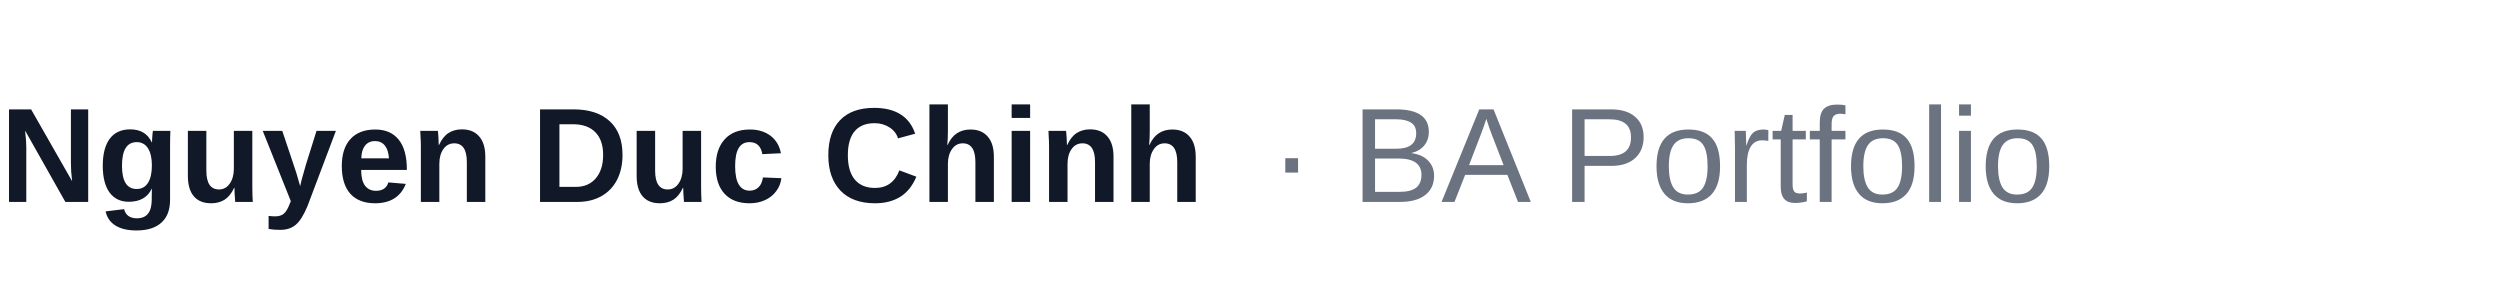
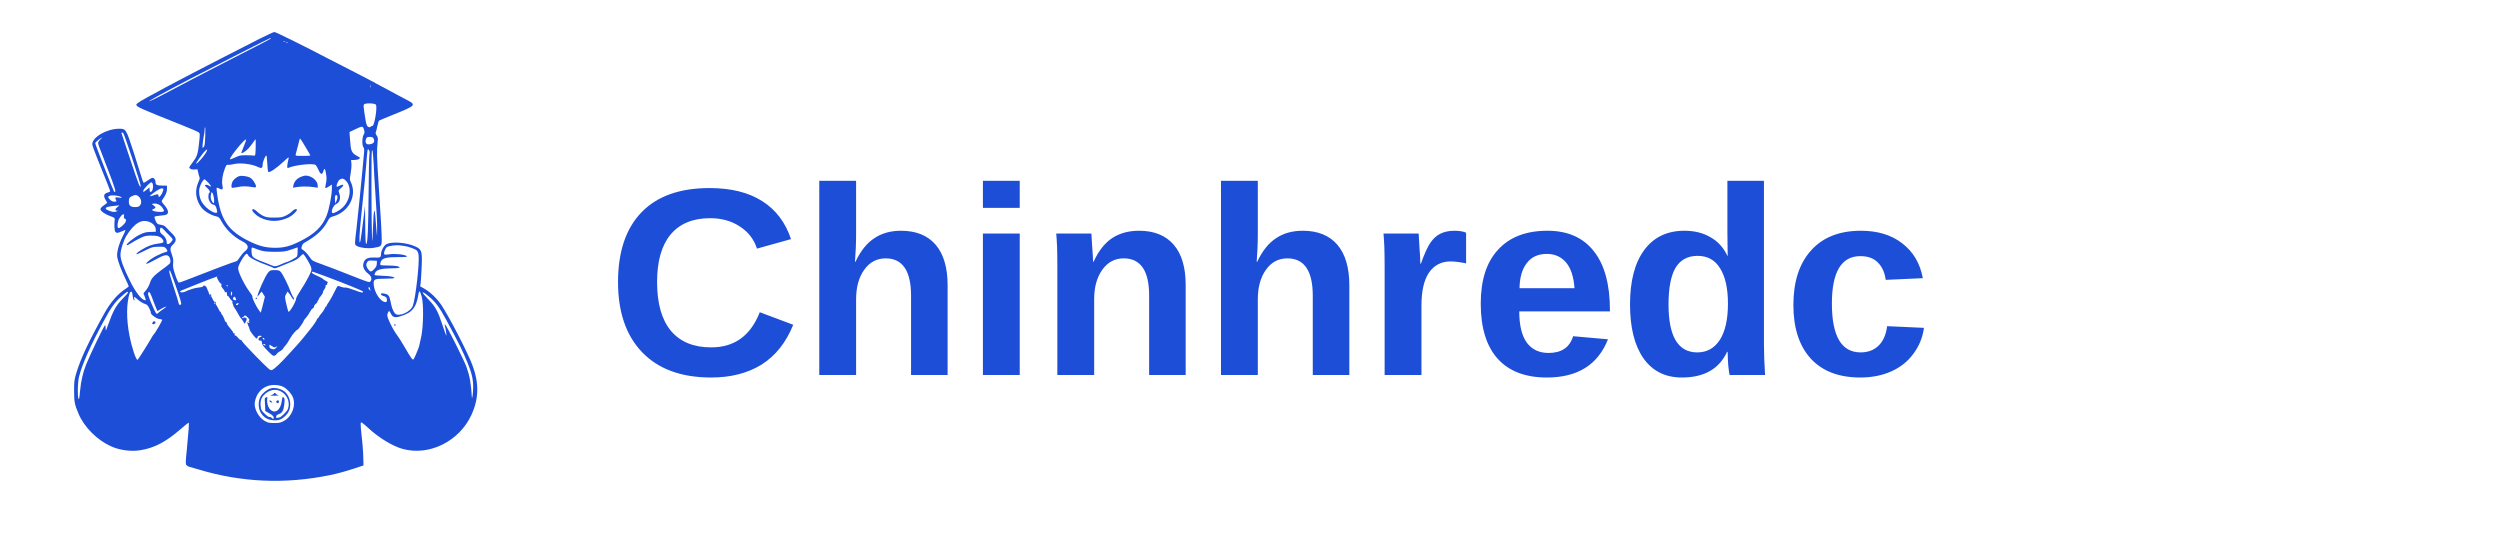
- <svg xmlns="http://www.w3.org/2000/svg" viewBox="0 0 260 30" width="260" height="30">
-   <text x="0" y="21" font-family="Arial, sans-serif" font-size="14" font-weight="700" fill="#111827">Nguyen Duc Chinh</text>
-   <text x="132" y="21" font-family="Arial, sans-serif" font-size="14" fill="#6B7280"> · BA Portfolio</text>
+ <svg xmlns="http://www.w3.org/2000/svg" width="140" height="30" viewBox="0 0 140 30">
+   <g transform="scale(0.04167)">
+     <g transform="translate(0,720) scale(0.1,-0.1)" fill="#1D4ED8" stroke="none">
+       <path d="M3475 6672 c-104 -54 -343 -176 -530 -271 -187 -96 -344 -177 -350 -181 -5 -4 -91 -49 -190 -100 -99 -51 -184 -96 -190 -100 -5 -4 -50 -29 -100 -55 -224 -119 -286 -157 -283 -173 6 -30 38 -44 637 -283 101 -40 192 -80 202 -89 17 -14 17 -22 4 -145 -16 -150 -26 -178 -91 -264 -46 -61 -47 -64 -28 -78 11 -8 36 -13 58 -11 l39 3 12 -50 c6 -28 14 -56 18 -62 4 -6 -5 -37 -20 -69 -48 -106 -32 -233 43 -331 36 -48 119 -100 184 -116 52 -13 57 -17 85 -69 60 -111 166 -213 283 -272 81 -41 93 -87 36 -131 -20 -15 -51 -52 -70 -81 -19 -30 -39 -54 -45 -54 -15 0 -408 -148 -603 -226 -88 -36 -166 -63 -174 -62 -8 2 -28 46 -47 105 -28 83 -33 112 -28 156 4 41 0 68 -16 111 -29 79 -27 101 14 140 52 50 49 87 -12 147 -27 25 -60 60 -74 77 -14 17 -38 33 -52 36 -15 3 -38 8 -53 11 -18 4 -30 18 -43 48 -10 23 -16 47 -14 53 2 7 37 14 79 16 88 6 110 20 99 66 -3 17 -25 52 -47 77 -34 39 -40 50 -30 64 48 68 66 108 66 150 l1 46 -69 1 c-70 2 -86 10 -86 47 0 30 -19 57 -40 57 -10 0 -39 -16 -65 -35 -25 -20 -50 -33 -55 -30 -5 3 -16 31 -25 63 -9 31 -57 183 -106 337 -104 322 -106 325 -197 325 -167 0 -362 -113 -362 -209 0 -13 31 -100 69 -194 140 -346 171 -426 171 -436 0 -6 -12 -14 -27 -17 -58 -14 -68 -45 -33 -102 11 -18 20 -34 20 -37 0 -2 -20 -18 -45 -35 -27 -18 -45 -39 -45 -50 0 -27 60 -69 133 -95 50 -17 61 -25 59 -41 -9 -55 -5 -153 7 -168 18 -21 33 -20 88 5 25 11 47 19 49 16 2 -2 -15 -42 -39 -88 -51 -101 -82 -218 -71 -275 10 -59 51 -168 105 -281 27 -56 49 -106 49 -110 0 -4 -19 -20 -43 -35 -103 -66 -202 -180 -284 -328 -215 -386 -321 -614 -380 -812 -24 -82 -28 -109 -27 -233 0 -148 6 -178 59 -304 75 -180 251 -356 437 -439 119 -54 277 -74 404 -51 187 33 336 112 535 285 53 46 100 84 104 84 8 0 1 -107 -25 -370 -17 -165 -17 -186 -4 -201 8 -9 25 -19 37 -22 12 -3 67 -18 122 -35 577 -175 1168 -201 1770 -77 105 22 208 50 335 92 l115 38 -2 90 c-1 85 -15 255 -33 410 -4 39 -4 74 1 79 4 5 46 -27 96 -74 140 -131 332 -248 468 -284 356 -96 756 103 920 457 101 219 105 428 13 672 -65 171 -305 637 -414 802 -61 91 -150 177 -232 224 l-55 31 7 51 c3 29 9 126 13 217 8 209 1 229 -91 270 -112 51 -307 66 -381 30 -35 -18 -75 -90 -75 -137 0 -42 -12 -48 -88 -44 -76 4 -118 -12 -137 -50 -31 -58 -12 -116 55 -169 43 -34 52 -70 27 -103 -11 -16 -33 -9 -272 86 -143 57 -316 123 -384 147 -118 42 -126 46 -155 89 -35 51 -72 91 -101 107 -16 9 -17 16 -9 44 5 18 18 38 29 44 161 90 255 176 313 284 29 55 38 63 75 73 213 57 329 278 242 461 -16 33 -17 42 -3 114 8 44 13 103 11 132 l-5 52 44 0 c24 0 53 6 63 14 19 14 18 15 -14 33 -88 48 -96 66 -107 229 l-7 100 67 32 c107 51 112 51 127 2 11 -36 10 -45 -4 -70 -22 -36 -23 -146 -3 -169 12 -13 13 -33 6 -101 -5 -47 -14 -143 -20 -215 -15 -169 -67 -676 -80 -785 -25 -204 -25 -206 1 -223 40 -27 161 -41 236 -27 100 17 103 21 103 115 0 72 -10 256 -40 710 -27 419 -28 466 -15 594 6 54 4 67 -13 90 -12 17 -17 33 -12 42 4 8 13 45 21 82 7 37 18 71 23 76 6 4 88 38 181 76 315 126 324 135 195 201 -30 15 -89 46 -130 69 -41 23 -129 70 -195 105 -66 34 -125 66 -131 71 -6 4 -107 57 -225 117 -118 60 -275 141 -349 179 -361 189 -734 373 -753 373 -12 -1 -107 -45 -212 -98z m161 9 c-3 -5 -88 -51 -188 -101 -101 -51 -244 -124 -318 -163 -74 -38 -220 -113 -325 -167 -104 -54 -206 -106 -225 -117 -36 -20 -186 -99 -422 -222 -76 -39 -143 -71 -150 -71 -18 0 119 76 552 303 268 140 1068 547 1077 547 2 0 2 -4 -1 -9z m197 -38 c-7 -2 -19 -2 -25 0 -7 3 -2 5 12 5 14 0 19 -2 13 -5z m34 -19 c-3 -3 -12 -4 -19 -1 -8 3 -5 6 6 6 11 1 17 -2 13 -5z m1110 -596 c-3 -7 -5 -2 -5 12 0 14 2 19 5 13 2 -7 2 -19 0 -25z m74 -234 c24 -29 -20 -296 -48 -287 -6 2 -14 -1 -18 -6 -11 -19 -41 -12 -53 12 -12 26 -17 50 -36 177 -10 67 -12 98 -4 107 16 20 142 17 159 -3z m-2293 -430 c-4 -101 -8 -128 -22 -142 -17 -16 -17 -13 -11 53 4 39 11 88 16 110 5 22 9 55 9 73 0 17 3 32 6 32 4 0 5 -57 2 -126z m-1102 48 c14 -9 234 -675 234 -707 0 -54 -32 26 -133 333 -63 191 -118 355 -122 365 -7 18 2 22 21 9z m3364 -73 c25 -46 -4 -79 -71 -79 -32 0 -45 34 -29 74 8 22 16 26 49 26 31 0 43 -5 51 -21z m-3660 -2 c-9 -7 -23 -22 -32 -35 -15 -22 -14 -29 24 -125 22 -56 53 -136 68 -177 16 -41 53 -140 84 -220 33 -88 51 -149 45 -154 -5 -5 -11 -7 -15 -4 -10 11 -254 636 -254 653 0 8 19 28 42 45 39 29 70 43 38 17z m2754 -126 c31 -51 56 -97 56 -100 0 -4 -45 -7 -101 -6 -95 0 -100 1 -95 20 4 19 45 173 53 204 5 18 10 10 87 -118z m-839 19 c-19 -46 -33 -85 -31 -88 8 -7 62 27 92 60 17 18 46 54 64 81 18 26 35 47 36 47 1 0 1 -51 0 -112 -3 -104 -5 -113 -22 -109 -11 2 -57 4 -104 5 -76 1 -92 -3 -152 -31 -38 -18 -68 -28 -68 -23 0 35 207 288 217 264 2 -6 -12 -48 -32 -94z m1689 -115 c-4 -27 -9 -243 -10 -480 -4 -502 -13 -706 -31 -713 -10 -3 -13 56 -15 270 -1 150 -3 255 -5 233 -1 -22 -7 -71 -12 -110 -6 -38 -18 -135 -27 -215 -9 -80 -21 -149 -26 -155 -14 -15 -9 100 12 311 24 234 38 365 50 489 5 50 14 151 20 225 5 74 13 157 16 184 6 46 7 49 21 30 11 -14 13 -32 7 -69z m-2196 33 c-26 -47 -123 -156 -132 -148 -3 3 15 35 40 70 77 111 139 163 92 78z m2254 -150 c4 -95 12 -240 18 -323 25 -377 29 -456 28 -550 l-1 -100 -7 70 c-4 39 -11 122 -15 185 -12 160 -24 104 -33 -155 -6 -190 -7 -195 -13 -100 -3 55 -7 340 -7 634 -1 403 1 532 10 523 7 -7 14 -78 20 -184z m-1430 7 c2 -57 8 -109 14 -115 15 -15 111 50 199 133 38 36 71 64 73 62 3 -2 -1 -24 -7 -49 -6 -25 -11 -57 -11 -71 0 -22 3 -26 18 -20 95 40 332 64 365 37 8 -7 25 -37 38 -67 27 -62 49 -68 64 -17 16 55 26 41 41 -62 4 -30 2 -69 -6 -102 -7 -30 -10 -57 -7 -61 4 -3 25 6 47 21 l40 26 0 -54 c0 -88 -37 -280 -71 -365 -58 -148 -164 -249 -364 -347 -130 -64 -209 -84 -328 -84 -123 0 -214 23 -342 85 -287 141 -387 285 -436 628 -7 48 -10 90 -7 93 4 3 21 -2 38 -11 42 -22 51 -10 39 45 -12 53 1 142 33 225 17 44 24 54 39 50 10 -3 43 1 73 8 89 24 255 4 339 -40 40 -20 57 -11 57 34 0 37 35 123 50 123 4 0 9 -47 12 -105z m1058 -235 c83 -89 58 -266 -50 -364 -43 -39 -118 -78 -132 -70 -26 16 10 104 50 122 49 21 65 81 40 149 -12 33 -11 35 26 67 47 39 34 59 -19 30 -19 -10 -37 -16 -39 -13 -11 11 16 79 37 94 32 22 56 18 87 -15z m-1850 -26 c45 -49 48 -66 6 -39 -15 10 -33 14 -43 10 -16 -6 -13 -11 20 -39 36 -33 47 -59 27 -71 -5 -3 -10 -26 -10 -50 0 -48 37 -105 68 -105 21 0 39 -27 47 -74 7 -32 5 -36 -14 -36 -53 0 -159 85 -195 156 -28 57 -37 119 -25 176 11 50 50 118 68 118 5 0 27 -21 51 -46z m-745 -26 c7 -43 -7 -92 -28 -96 -13 -3 -17 4 -17 28 l0 32 -39 -31 c-46 -37 -51 -38 -44 -10 7 25 90 109 108 109 8 0 17 -14 20 -32z m140 -58 c3 -5 -4 -29 -15 -54 -24 -49 -50 -68 -50 -36 0 24 -11 25 -69 4 -24 -8 -45 -13 -48 -11 -5 6 93 78 127 94 31 15 47 16 55 3z m681 -127 c7 -61 -1 -78 -22 -48 -21 29 -27 60 -19 102 6 35 8 36 20 19 8 -10 17 -43 21 -73z m-1251 20 c18 -13 15 -14 -27 -8 -51 8 -57 1 -38 -36 10 -17 7 -19 -23 -19 -24 0 -41 8 -62 30 -31 32 -27 45 15 53 39 6 113 -5 135 -20z m240 5 c35 -31 43 -86 17 -117 -15 -19 -28 -24 -65 -24 -65 0 -89 23 -85 82 3 41 7 48 38 63 46 23 64 23 95 -4z m2670 3 c3 -11 -2 -37 -12 -58 l-17 -38 -4 44 c-4 47 2 71 17 71 5 0 12 -9 16 -19z m-2387 -118 c13 -8 32 -28 42 -46 18 -29 18 -32 3 -41 -9 -4 -43 -6 -76 -2 -67 7 -92 26 -52 39 32 11 31 21 0 46 l-26 20 23 4 c29 5 57 -1 86 -20z m-570 -26 c-34 -28 -36 -47 -5 -48 17 -1 15 -3 -11 -12 -27 -8 -45 -7 -88 8 -55 19 -68 37 -36 51 18 8 99 20 142 22 l25 1 -27 -22z m88 -122 c-5 -18 -1 -27 13 -35 17 -9 18 -14 9 -41 -11 -32 -84 -93 -99 -83 -17 10 -9 88 11 122 28 46 43 61 59 62 9 0 11 -7 7 -25z m345 -79 c48 -20 81 -58 82 -97 l2 -33 -73 -3 c-59 -1 -85 -8 -145 -37 -73 -35 -188 -128 -175 -141 4 -4 29 7 55 24 26 18 81 48 121 68 63 32 82 36 150 37 87 1 133 -14 157 -51 25 -38 14 -49 -61 -57 -75 -8 -142 -33 -224 -84 -52 -33 -73 -52 -65 -60 2 -2 51 20 109 49 100 50 109 52 186 53 74 1 83 -1 101 -23 22 -27 24 -40 7 -45 -84 -22 -197 -81 -252 -133 -50 -46 -13 -36 100 27 120 67 162 75 188 38 9 -12 16 -37 16 -54 0 -35 1 -34 -123 -125 -102 -75 -134 -111 -153 -174 -10 -31 -33 -74 -52 -96 l-34 -40 16 -42 c20 -54 20 -56 -4 -50 -44 12 -124 117 -192 255 -88 177 -129 288 -129 352 -1 64 41 196 82 261 107 169 204 225 310 181z m196 -108 c15 -18 47 -51 71 -73 23 -22 42 -46 42 -52 0 -20 -41 -63 -61 -63 -14 0 -19 7 -19 25 0 37 -25 80 -60 105 -23 17 -30 29 -30 56 0 44 19 44 57 2z m3222 -213 c56 -7 149 -40 172 -61 10 -9 21 -35 24 -59 15 -99 -40 -586 -77 -685 -32 -85 -194 -154 -240 -102 -24 26 -47 87 -59 158 -14 78 -31 100 -86 109 -35 6 -43 4 -43 -9 0 -9 12 -18 28 -22 40 -10 52 -23 52 -55 0 -22 -5 -29 -19 -29 -63 0 -149 124 -158 230 -7 79 4 85 159 85 72 0 118 4 118 10 1 15 -54 25 -163 29 -54 2 -100 6 -103 9 -3 2 1 16 7 30 19 42 80 59 214 61 69 0 115 5 115 11 -1 17 -51 25 -157 27 -98 1 -103 2 -103 22 0 12 7 31 15 43 26 36 79 48 222 48 105 0 130 2 120 12 -22 22 -157 37 -228 26 -36 -6 -68 -7 -73 -2 -15 14 12 87 37 101 24 13 116 26 157 22 14 -2 45 -6 69 -9z m-1922 -62 c41 -12 96 -17 188 -17 118 0 138 3 218 30 l87 30 0 -55 c0 -31 -4 -61 -8 -67 -8 -13 -117 -74 -132 -74 -6 0 -29 -9 -53 -19 -98 -45 -112 -47 -164 -24 -26 12 -75 31 -108 43 -86 32 -125 52 -141 75 -14 19 -20 106 -8 117 3 3 18 -1 34 -8 16 -8 55 -22 87 -31z m-169 -68 c12 -27 128 -87 251 -129 40 -14 80 -31 87 -37 11 -9 31 -4 86 19 40 17 109 45 153 62 59 23 90 42 118 72 22 24 41 38 46 32 26 -28 93 -143 102 -176 9 -37 7 -46 -36 -131 -26 -51 -73 -132 -106 -180 -32 -49 -59 -97 -59 -108 0 -39 -89 -193 -104 -178 -3 3 -16 49 -28 103 -22 96 -22 98 -3 133 l19 35 21 -25 c11 -13 28 -39 37 -56 10 -18 22 -29 28 -26 6 4 3 16 -9 31 -11 14 -27 49 -37 77 -24 72 -104 234 -131 263 -18 20 -32 24 -82 24 -55 0 -61 -3 -87 -32 -41 -49 -144 -278 -144 -322 0 -6 11 6 25 27 14 20 27 37 30 37 2 0 13 -15 24 -34 l21 -34 -27 -107 -28 -107 -22 28 c-33 42 -97 170 -90 182 4 5 -8 29 -27 53 -79 104 -166 280 -166 335 0 41 91 194 115 194 7 0 17 -11 23 -25z m1726 -108 c-1 -29 -10 -47 -35 -73 -40 -41 -51 -42 -78 -7 -31 38 -36 69 -17 99 16 23 22 25 74 22 l57 -3 -1 -38z m-1914 -37 c0 -13 -35 -35 -90 -56 -25 -10 -52 -26 -61 -36 -9 -10 -24 -18 -33 -18 -9 0 -16 -4 -16 -10 0 -5 -6 -10 -14 -10 -8 0 -17 -4 -20 -8 -8 -13 41 -97 54 -94 7 1 9 -5 5 -18 -4 -13 2 -28 19 -47 14 -15 26 -34 26 -41 0 -9 6 -12 15 -8 11 4 15 -2 15 -25 0 -17 4 -28 8 -25 5 3 15 -7 23 -22 8 -15 22 -33 32 -40 9 -7 15 -18 12 -23 -4 -5 -3 -15 2 -21 4 -7 8 -19 9 -26 2 -8 8 -21 16 -30 7 -10 19 -28 26 -41 8 -13 23 -40 34 -60 11 -20 24 -38 28 -41 4 -3 17 -20 28 -39 l20 -33 13 23 c7 13 14 30 15 37 3 18 -30 34 -43 21 -8 -8 -13 -7 -17 0 -4 6 0 11 8 11 9 0 16 5 16 10 0 6 6 10 13 10 19 0 69 -58 57 -65 -15 -9 -12 -27 3 -19 9 5 9 3 -1 -7 -11 -12 -14 -12 -23 1 -7 11 -8 6 -3 -15 4 -16 10 -34 14 -40 4 -5 11 -24 14 -42 7 -29 80 -123 97 -123 4 0 9 9 12 20 4 14 12 19 31 18 32 -3 33 -6 2 -18 -25 -9 -30 -44 -8 -46 7 -1 17 -2 22 -3 6 0 10 -12 10 -26 0 -27 15 -47 98 -131 57 -57 72 -59 104 -16 7 9 26 24 42 32 16 8 34 24 40 35 6 11 18 27 26 35 18 17 45 58 75 112 22 41 81 108 94 108 9 0 81 102 81 116 0 5 15 26 34 46 18 20 42 55 52 77 11 22 27 43 37 46 9 4 17 15 17 25 0 10 12 28 26 39 15 12 23 21 19 21 -4 0 -1 7 6 16 7 9 14 22 15 28 1 7 13 25 28 41 14 15 26 36 26 47 0 10 9 28 21 43 11 15 18 33 15 41 -3 10 1 15 11 15 9 0 13 3 10 7 -4 3 -2 12 4 19 9 10 4 16 -17 26 -16 7 -36 20 -44 28 -8 9 -40 26 -70 39 -61 26 -80 38 -80 53 0 13 1 12 195 -60 255 -95 495 -193 495 -202 0 -20 -20 -16 -119 21 -58 22 -112 37 -122 34 -10 -3 -34 1 -54 9 -21 9 -41 14 -45 11 -9 -6 -24 -32 -72 -130 -17 -33 -41 -74 -54 -92 -13 -17 -24 -36 -24 -42 0 -6 -3 -11 -8 -11 -4 0 -14 -15 -21 -32 -8 -18 -27 -46 -43 -63 -15 -16 -31 -38 -34 -47 -3 -10 -10 -18 -15 -18 -5 0 -9 -5 -9 -11 0 -11 -46 -80 -84 -126 -33 -40 -82 -102 -108 -134 -15 -19 -42 -51 -60 -70 -18 -19 -67 -73 -108 -119 -126 -140 -216 -225 -248 -235 -21 -6 -46 17 -208 181 -101 103 -186 196 -190 206 -3 10 -12 18 -19 18 -8 0 -24 14 -37 30 -12 17 -28 30 -36 30 -8 0 -12 6 -8 15 3 9 0 15 -10 15 -8 0 -13 4 -10 8 2 4 -15 30 -39 57 -25 28 -45 57 -45 66 0 9 -7 19 -15 23 -8 3 -14 9 -13 13 2 11 -35 87 -44 91 -5 2 -8 10 -8 18 0 8 -4 14 -9 14 -5 0 -13 10 -17 23 -4 12 -24 48 -45 79 -22 31 -44 69 -49 83 -5 14 -17 28 -25 31 -8 4 -15 12 -15 20 0 8 -4 22 -9 32 -5 9 -15 32 -21 50 -12 31 -44 45 -52 22 -2 -6 -27 -13 -57 -15 -48 -3 -134 -30 -183 -56 -23 -12 -68 -12 -68 0 0 5 6 11 13 14 6 3 96 39 198 80 102 42 230 91 285 110 54 19 115 42 134 51 41 18 60 20 60 6z m-803 -220 c77 -218 96 -281 85 -292 -13 -13 -32 -2 -32 20 0 9 -30 105 -66 214 -40 121 -63 205 -59 216 8 20 6 24 72 -158z m713 -40 c0 -5 -2 -10 -4 -10 -3 0 -8 5 -11 10 -3 6 -1 10 4 10 6 0 11 -4 11 -10z m1910 -29 c0 -5 3 -18 6 -28 5 -16 4 -16 -10 1 -18 23 -20 36 -6 36 6 0 10 -4 10 -9z m697 -117 c27 -91 24 -392 -5 -534 -12 -58 -25 -118 -30 -135 -14 -44 -62 -158 -74 -173 -13 -15 -30 9 -128 177 -38 64 -79 130 -93 146 -32 39 -90 145 -117 214 -18 46 -19 59 -9 83 15 37 22 35 42 -7 23 -48 53 -58 119 -38 168 49 223 116 253 307 8 49 20 38 42 -40z m-3947 55 c0 -6 -30 -41 -66 -77 -96 -98 -131 -161 -205 -367 -28 -78 -28 -79 -29 -37 0 23 -3 42 -8 42 -11 0 -203 -399 -255 -530 -44 -112 -68 -216 -81 -353 -10 -107 -15 -126 -22 -102 -15 51 -10 224 10 300 43 166 154 415 327 735 104 193 157 266 253 347 62 54 76 61 76 42z m62 -40 c3 -27 11 -56 17 -62 10 -9 11 -6 6 16 -4 15 -4 27 0 27 4 0 27 -18 52 -40 25 -22 64 -45 85 -52 33 -10 44 -20 64 -61 14 -27 23 -54 21 -60 -6 -19 68 -76 109 -83 21 -3 41 -8 43 -10 8 -7 -94 -183 -118 -204 -3 -3 -15 -21 -25 -40 -33 -60 -178 -290 -186 -295 -20 -12 -76 153 -110 325 -44 223 -42 440 5 578 2 6 11 12 18 12 10 0 16 -16 19 -51z m282 -83 c25 -65 47 -120 50 -123 3 -3 11 -1 18 5 23 18 88 52 101 52 6 0 -13 -17 -43 -37 -30 -20 -61 -44 -68 -52 -11 -14 -14 -13 -30 8 -9 13 -38 76 -64 139 -36 88 -44 119 -36 129 17 21 25 7 72 -121z m1056 117 c0 -10 -4 -25 -10 -33 -6 -10 -9 -5 -8 18 1 33 18 47 18 15z m2638 -42 c96 -80 144 -144 240 -321 180 -334 214 -403 287 -580 56 -136 75 -221 74 -328 -1 -79 -15 -177 -18 -127 -11 183 -28 280 -72 404 -32 89 -271 565 -287 569 -9 3 -10 -2 -3 -20 10 -28 25 -135 18 -128 -3 3 -26 66 -50 140 -61 187 -94 247 -188 344 -43 46 -79 86 -79 90 0 15 23 3 78 -43z m-2918 3 c0 -12 -2 -12 -14 -2 -8 7 -12 16 -9 21 7 11 23 -2 23 -19z m333 -56 c-5 -10 -43 3 -43 16 0 7 5 17 12 24 9 9 14 6 23 -11 7 -12 10 -25 8 -29z m-274 -32 c9 -10 8 -15 -4 -20 -10 -4 -15 1 -15 14 0 24 4 25 19 6z m305 -21 c-4 -8 -12 -15 -20 -15 -20 0 -17 18 4 23 9 3 18 5 19 6 1 0 0 -6 -3 -14z m349 -469 c4 -10 1 -13 -9 -9 -7 3 -14 9 -14 14 0 14 17 10 23 -5z m14 -83 c0 -10 -4 -10 -16 -1 -9 7 -18 13 -20 15 -2 1 5 1 16 0 11 0 20 -7 20 -14z m112 -30 c7 -3 23 0 35 7 19 12 19 11 -2 -13 -24 -25 -30 -27 -69 -13 -16 5 -23 15 -23 33 0 25 1 25 23 9 12 -9 28 -19 36 -23z m127 -531 c49 -25 108 -88 129 -138 46 -111 -9 -260 -118 -320 -45 -25 -63 -29 -132 -29 -70 0 -86 4 -128 28 -85 50 -148 171 -132 255 26 146 138 237 280 228 34 -2 78 -12 101 -24z" />
+       <path d="M3215 4833 c-33 -9 -74 -43 -90 -73 -16 -31 -20 -76 -7 -84 4 -2 39 2 77 10 66 14 111 14 208 -2 31 -5 37 -3 37 11 0 30 -43 95 -76 116 -33 20 -113 32 -149 22z" />
+       <path d="M4032 4819 c-48 -24 -79 -62 -89 -110 l-6 -32 44 8 c59 11 161 11 232 1 l57 -9 0 28 c0 66 -83 135 -161 135 -19 0 -53 -10 -77 -21z" />
+       <path d="M3390 4375 c0 -20 56 -73 105 -98 123 -62 260 -61 390 4 45 23 105 79 105 99 0 21 -38 9 -66 -21 -16 -18 -54 -43 -84 -57 -48 -23 -69 -26 -155 -26 -85 0 -107 3 -149 24 -27 13 -64 39 -82 57 -35 35 -64 43 -64 18z" />
+       <path d="M3435 3190 c-3 -5 -2 -10 4 -10 5 0 13 5 16 10 3 6 2 10 -4 10 -5 0 -13 -4 -16 -10z" />
+       <path d="M5295 2830 c4 -6 11 -8 16 -5 14 9 11 15 -7 15 -8 0 -12 -5 -9 -10z" />
+       <path d="M2052 2869 c-6 -10 -8 -21 -3 -24 14 -8 41 5 41 20 0 21 -26 24 -38 4z" />
+       <path d="M3636 1980 c-48 -15 -106 -62 -132 -106 -37 -63 -36 -156 0 -219 39 -65 93 -98 171 -103 68 -5 108 10 158 57 87 80 91 215 10 312 -41 48 -146 79 -207 59z m127 -34 c93 -41 141 -150 106 -243 -11 -32 -94 -113 -114 -113 -7 0 -21 -3 -30 -6 -13 -5 -16 -2 -13 17 2 17 12 27 33 33 47 14 67 49 76 135 6 65 5 78 -9 89 -15 12 -18 7 -24 -43 -17 -128 -91 -183 -158 -117 -29 30 -47 98 -38 146 4 21 2 23 -16 16 -14 -5 -20 -15 -18 -31 1 -13 3 -53 5 -89 l2 -64 55 -31 c37 -21 56 -38 58 -53 4 -26 -10 -29 -28 -7 -7 9 -20 13 -27 10 -9 -3 -35 15 -64 43 -46 43 -50 52 -56 103 -7 70 8 116 50 157 64 61 139 79 210 48z" />
+       <path d="M3680 1910 c0 -5 -15 -14 -32 -19 -28 -8 -21 -9 42 -9 41 1 65 3 53 5 -12 2 -27 11 -33 19 -14 16 -30 19 -30 4z" />
+       <path d="M3622 1808 c3 -7 13 -15 24 -17 16 -3 17 -1 5 13 -16 19 -34 21 -29 4z" />
+       <path d="M3714 1809 c-8 -14 11 -33 25 -25 16 10 13 36 -3 36 -8 0 -18 -5 -22 -11z" />
+     </g>
+   </g>
+   <text x="34" y="21" font-family="Arial, sans-serif" font-size="15" font-weight="700" fill="#1D4ED8">Chinhredc</text>
</svg>
